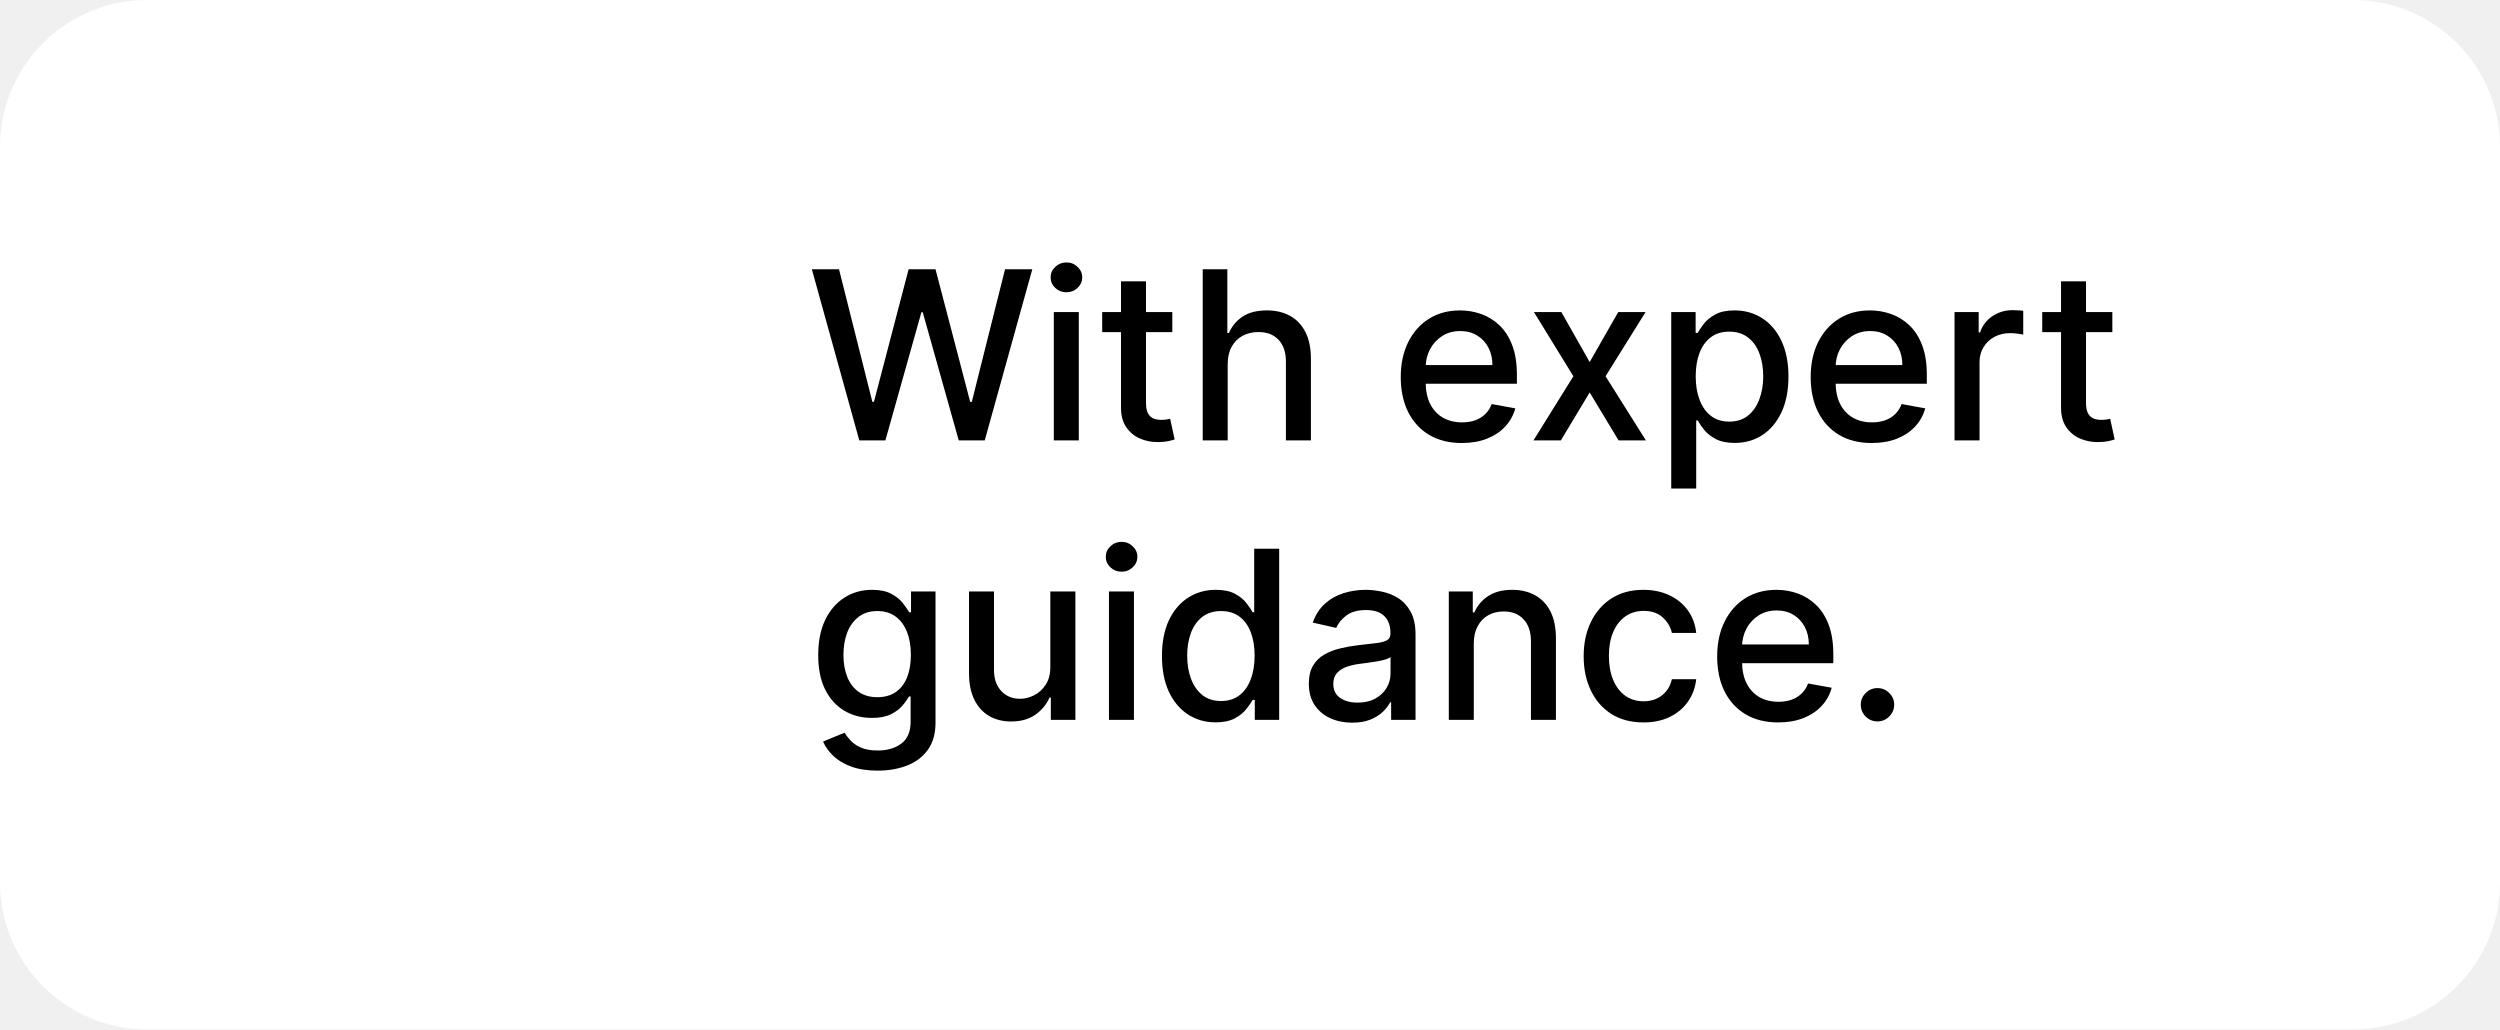
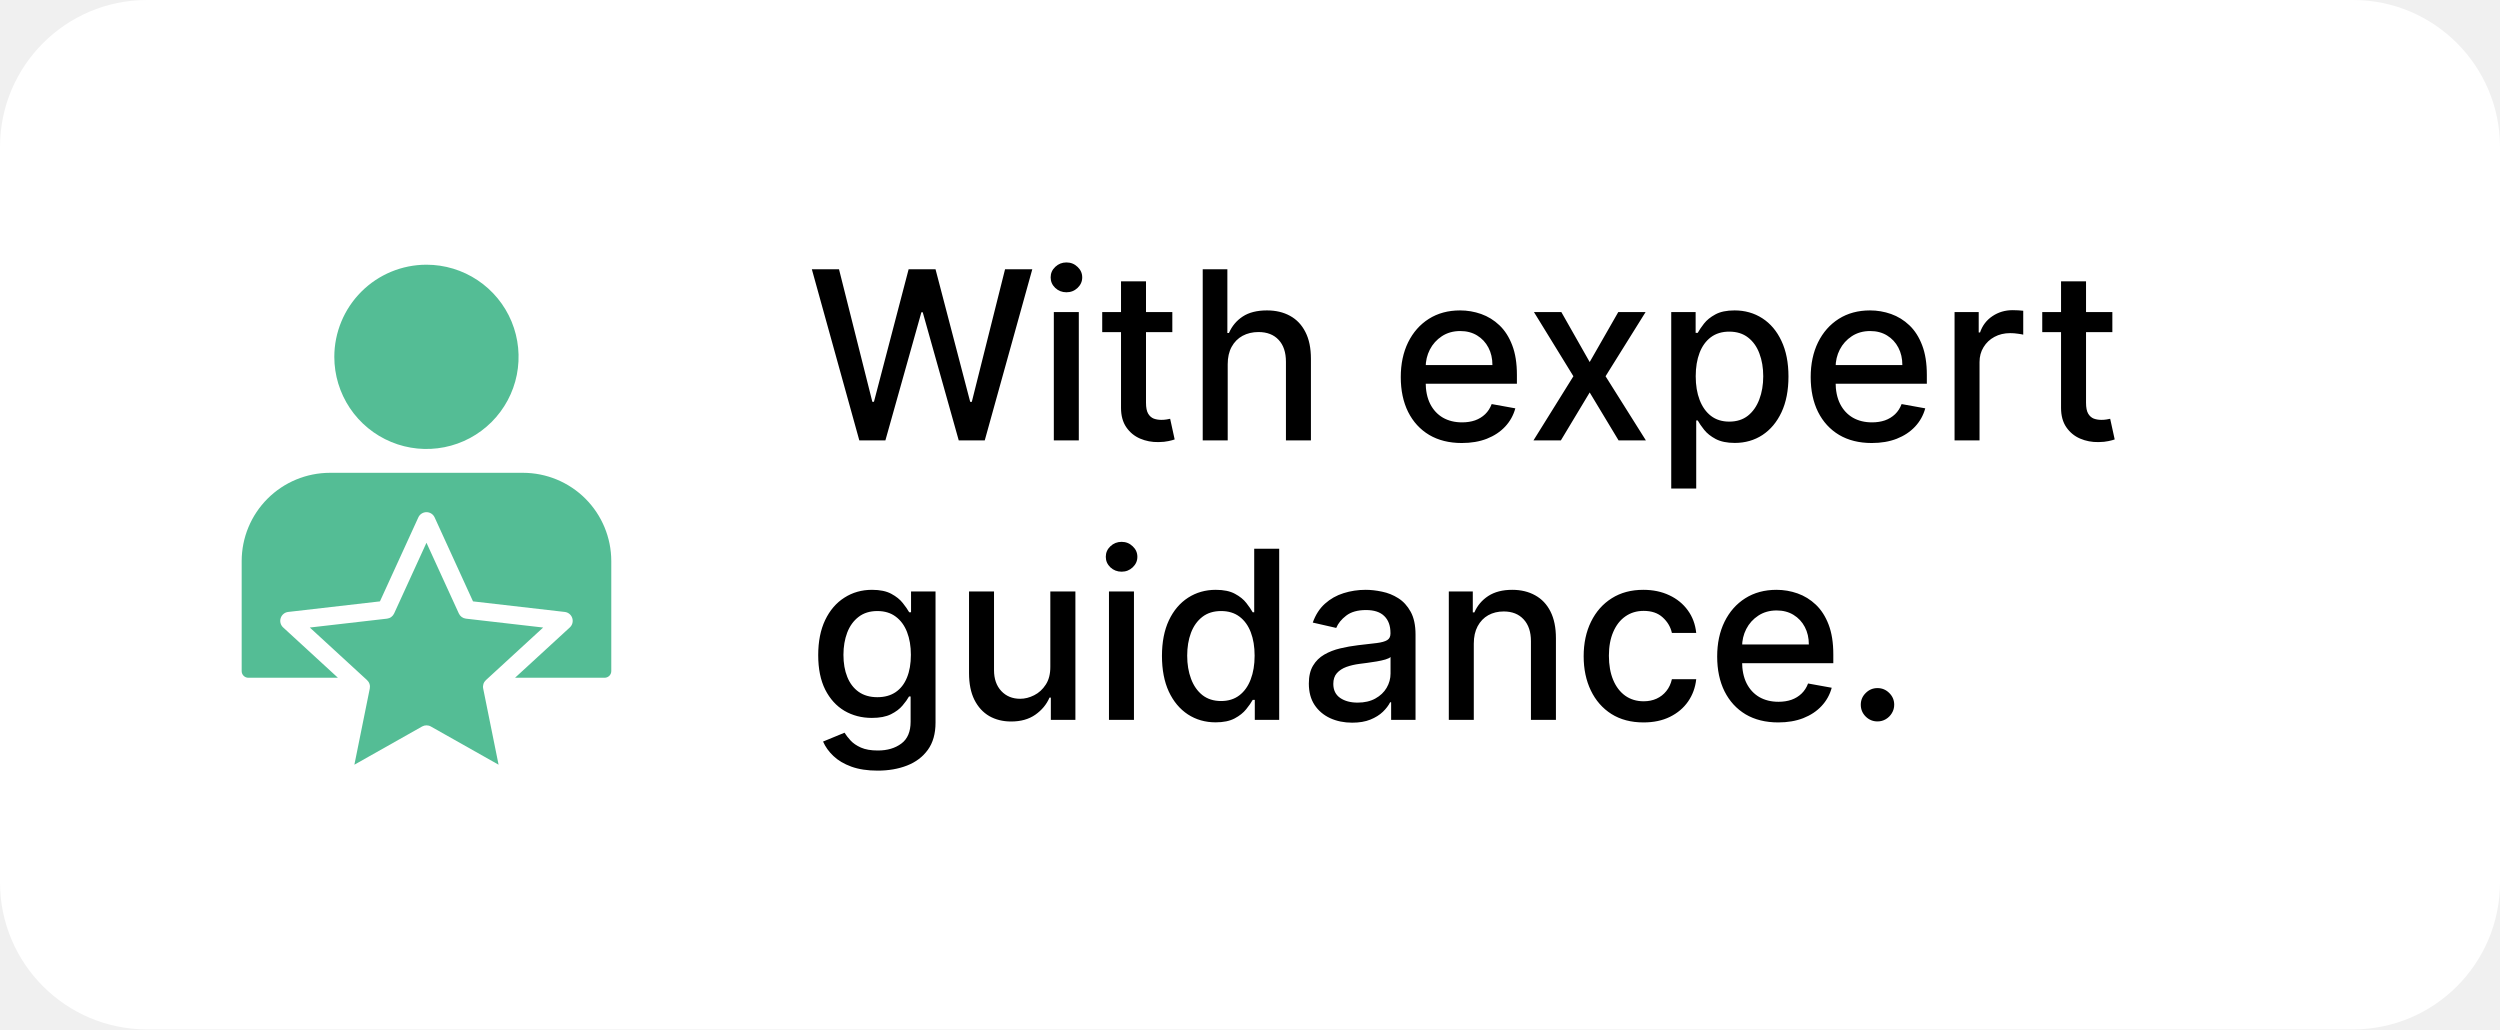
<svg xmlns="http://www.w3.org/2000/svg" width="170" height="70" viewBox="0 0 170 70" fill="none">
  <rect width="170" height="70" rx="10" fill="white" />
-   <path d="M58.433 29.949L55.206 18.312H57.053L59.32 27.324H59.428L61.786 18.312H63.615L65.973 27.329H66.081L68.342 18.312H70.195L66.962 29.949H65.195L62.746 21.233H62.655L60.206 29.949H58.433ZM71.659 29.949V21.221H73.358V29.949H71.659ZM72.517 19.875C72.222 19.875 71.968 19.776 71.756 19.579C71.547 19.379 71.443 19.14 71.443 18.863C71.443 18.583 71.547 18.345 71.756 18.148C71.968 17.947 72.222 17.846 72.517 17.846C72.812 17.846 73.064 17.947 73.273 18.148C73.485 18.345 73.591 18.583 73.591 18.863C73.591 19.14 73.485 19.379 73.273 19.579C73.064 19.776 72.812 19.875 72.517 19.875ZM79.717 21.221V22.585H74.95V21.221H79.717ZM76.229 19.131H77.928V27.386C77.928 27.716 77.977 27.964 78.075 28.131C78.174 28.293 78.301 28.405 78.456 28.466C78.615 28.523 78.787 28.551 78.973 28.551C79.109 28.551 79.229 28.541 79.331 28.523C79.433 28.504 79.513 28.488 79.57 28.477L79.876 29.881C79.778 29.918 79.638 29.956 79.456 29.994C79.274 30.036 79.047 30.059 78.774 30.062C78.327 30.07 77.911 29.99 77.524 29.824C77.138 29.657 76.825 29.399 76.587 29.051C76.348 28.703 76.229 28.265 76.229 27.738V19.131ZM83.483 24.767V29.949H81.784V18.312H83.46V22.642H83.568C83.773 22.172 84.085 21.799 84.506 21.523C84.926 21.246 85.475 21.108 86.153 21.108C86.752 21.108 87.275 21.231 87.722 21.477C88.172 21.723 88.521 22.091 88.767 22.579C89.017 23.064 89.142 23.67 89.142 24.398V29.949H87.443V24.602C87.443 23.962 87.278 23.466 86.949 23.113C86.619 22.757 86.161 22.579 85.574 22.579C85.172 22.579 84.812 22.665 84.494 22.835C84.18 23.006 83.932 23.256 83.75 23.585C83.572 23.911 83.483 24.305 83.483 24.767ZM99.405 30.125C98.545 30.125 97.805 29.941 97.183 29.574C96.566 29.203 96.089 28.682 95.751 28.011C95.418 27.337 95.251 26.547 95.251 25.642C95.251 24.748 95.418 23.96 95.751 23.278C96.089 22.596 96.558 22.064 97.161 21.682C97.767 21.299 98.475 21.108 99.286 21.108C99.778 21.108 100.255 21.189 100.717 21.352C101.179 21.515 101.594 21.771 101.962 22.119C102.329 22.468 102.619 22.92 102.831 23.477C103.043 24.03 103.149 24.703 103.149 25.494V26.096H96.212V24.824H101.484C101.484 24.377 101.394 23.981 101.212 23.636C101.03 23.288 100.774 23.013 100.445 22.812C100.119 22.612 99.736 22.511 99.297 22.511C98.82 22.511 98.403 22.629 98.047 22.863C97.695 23.095 97.422 23.398 97.229 23.773C97.039 24.144 96.945 24.547 96.945 24.983V25.977C96.945 26.561 97.047 27.057 97.251 27.466C97.46 27.875 97.75 28.187 98.121 28.403C98.492 28.615 98.926 28.721 99.422 28.721C99.744 28.721 100.037 28.676 100.303 28.585C100.568 28.49 100.797 28.35 100.99 28.165C101.183 27.979 101.331 27.75 101.433 27.477L103.041 27.767C102.912 28.24 102.681 28.655 102.348 29.011C102.019 29.363 101.604 29.638 101.104 29.835C100.608 30.028 100.041 30.125 99.405 30.125ZM106.172 21.221L108.098 24.619L110.041 21.221H111.899L109.178 25.585L111.922 29.949H110.064L108.098 26.687L106.138 29.949H104.274L106.99 25.585L104.308 21.221H106.172ZM113.644 33.221V21.221H115.303V22.636H115.445C115.543 22.454 115.685 22.244 115.871 22.006C116.056 21.767 116.314 21.559 116.644 21.381C116.973 21.199 117.409 21.108 117.95 21.108C118.655 21.108 119.284 21.286 119.837 21.642C120.39 21.998 120.823 22.511 121.138 23.182C121.456 23.852 121.615 24.659 121.615 25.602C121.615 26.545 121.458 27.354 121.144 28.028C120.829 28.699 120.397 29.216 119.848 29.579C119.299 29.939 118.672 30.119 117.967 30.119C117.437 30.119 117.003 30.03 116.666 29.852C116.333 29.674 116.072 29.466 115.882 29.227C115.693 28.988 115.547 28.776 115.445 28.591H115.342V33.221H113.644ZM115.308 25.585C115.308 26.199 115.397 26.737 115.575 27.199C115.753 27.661 116.011 28.023 116.348 28.284C116.685 28.541 117.098 28.67 117.587 28.67C118.094 28.67 118.519 28.536 118.859 28.267C119.2 27.994 119.458 27.625 119.632 27.159C119.81 26.693 119.899 26.168 119.899 25.585C119.899 25.009 119.812 24.492 119.638 24.034C119.467 23.576 119.21 23.214 118.865 22.949C118.524 22.684 118.098 22.551 117.587 22.551C117.094 22.551 116.678 22.678 116.337 22.932C116 23.186 115.744 23.54 115.57 23.994C115.395 24.449 115.308 24.979 115.308 25.585ZM127.28 30.125C126.42 30.125 125.679 29.941 125.058 29.574C124.441 29.203 123.964 28.682 123.626 28.011C123.293 27.337 123.126 26.547 123.126 25.642C123.126 24.748 123.293 23.96 123.626 23.278C123.964 22.596 124.433 22.064 125.036 21.682C125.642 21.299 126.35 21.108 127.161 21.108C127.653 21.108 128.13 21.189 128.592 21.352C129.054 21.515 129.469 21.771 129.837 22.119C130.204 22.468 130.494 22.92 130.706 23.477C130.918 24.03 131.024 24.703 131.024 25.494V26.096H124.087V24.824H129.359C129.359 24.377 129.269 23.981 129.087 23.636C128.905 23.288 128.649 23.013 128.32 22.812C127.994 22.612 127.611 22.511 127.172 22.511C126.695 22.511 126.278 22.629 125.922 22.863C125.57 23.095 125.297 23.398 125.104 23.773C124.914 24.144 124.82 24.547 124.82 24.983V25.977C124.82 26.561 124.922 27.057 125.126 27.466C125.335 27.875 125.625 28.187 125.996 28.403C126.367 28.615 126.801 28.721 127.297 28.721C127.619 28.721 127.912 28.676 128.178 28.585C128.443 28.49 128.672 28.35 128.865 28.165C129.058 27.979 129.206 27.75 129.308 27.477L130.916 27.767C130.787 28.24 130.556 28.655 130.223 29.011C129.894 29.363 129.479 29.638 128.979 29.835C128.483 30.028 127.916 30.125 127.28 30.125ZM132.909 29.949V21.221H134.551V22.608H134.642C134.801 22.138 135.081 21.769 135.483 21.5C135.888 21.227 136.347 21.091 136.858 21.091C136.964 21.091 137.089 21.095 137.233 21.102C137.381 21.11 137.496 21.119 137.58 21.131V22.756C137.511 22.737 137.39 22.716 137.216 22.693C137.042 22.666 136.867 22.653 136.693 22.653C136.292 22.653 135.934 22.738 135.619 22.909C135.309 23.076 135.063 23.309 134.881 23.608C134.699 23.903 134.608 24.24 134.608 24.619V29.949H132.909ZM143.639 21.221V22.585H138.872V21.221H143.639ZM140.151 19.131H141.849V27.386C141.849 27.716 141.899 27.964 141.997 28.131C142.096 28.293 142.223 28.405 142.378 28.466C142.537 28.523 142.709 28.551 142.895 28.551C143.031 28.551 143.151 28.541 143.253 28.523C143.355 28.504 143.435 28.488 143.492 28.477L143.798 29.881C143.7 29.918 143.56 29.956 143.378 29.994C143.196 30.036 142.969 30.059 142.696 30.062C142.249 30.07 141.832 29.99 141.446 29.824C141.06 29.657 140.747 29.399 140.509 29.051C140.27 28.703 140.151 28.265 140.151 27.738V19.131ZM59.678 52.403C58.984 52.403 58.388 52.312 57.888 52.13C57.392 51.949 56.986 51.708 56.672 51.409C56.358 51.11 56.123 50.782 55.967 50.426L57.428 49.824C57.53 49.99 57.666 50.166 57.837 50.352C58.011 50.541 58.246 50.703 58.541 50.835C58.84 50.968 59.225 51.034 59.695 51.034C60.339 51.034 60.871 50.877 61.291 50.562C61.712 50.252 61.922 49.755 61.922 49.074V47.358H61.814C61.712 47.543 61.564 47.75 61.371 47.977C61.181 48.204 60.92 48.401 60.587 48.568C60.253 48.735 59.82 48.818 59.286 48.818C58.596 48.818 57.975 48.657 57.422 48.335C56.873 48.009 56.437 47.53 56.115 46.898C55.797 46.261 55.638 45.479 55.638 44.551C55.638 43.623 55.795 42.828 56.109 42.165C56.428 41.502 56.863 40.994 57.416 40.642C57.969 40.286 58.596 40.108 59.297 40.108C59.839 40.108 60.276 40.199 60.609 40.38C60.943 40.559 61.202 40.767 61.388 41.005C61.577 41.244 61.723 41.454 61.825 41.636H61.95V40.221H63.615V49.142C63.615 49.892 63.441 50.507 63.092 50.989C62.744 51.47 62.272 51.826 61.678 52.057C61.087 52.288 60.42 52.403 59.678 52.403ZM59.661 47.409C60.149 47.409 60.562 47.295 60.899 47.068C61.24 46.837 61.498 46.507 61.672 46.079C61.85 45.648 61.939 45.13 61.939 44.528C61.939 43.941 61.852 43.424 61.678 42.977C61.503 42.53 61.248 42.182 60.911 41.932C60.573 41.678 60.157 41.551 59.661 41.551C59.149 41.551 58.723 41.684 58.382 41.949C58.041 42.21 57.784 42.566 57.609 43.017C57.439 43.468 57.354 43.971 57.354 44.528C57.354 45.1 57.441 45.602 57.615 46.034C57.789 46.466 58.047 46.803 58.388 47.045C58.733 47.288 59.157 47.409 59.661 47.409ZM71.422 45.329V40.221H73.126V48.949H71.456V47.437H71.365C71.164 47.903 70.842 48.291 70.399 48.602C69.96 48.909 69.412 49.062 68.757 49.062C68.197 49.062 67.7 48.939 67.269 48.693C66.841 48.443 66.503 48.074 66.257 47.585C66.015 47.096 65.894 46.492 65.894 45.773V40.221H67.592V45.568C67.592 46.163 67.757 46.636 68.087 46.989C68.416 47.341 68.844 47.517 69.371 47.517C69.689 47.517 70.005 47.437 70.32 47.278C70.638 47.119 70.901 46.879 71.109 46.557C71.322 46.235 71.426 45.826 71.422 45.329ZM75.409 48.949V40.221H77.108V48.949H75.409ZM76.267 38.875C75.972 38.875 75.718 38.776 75.506 38.579C75.297 38.379 75.193 38.14 75.193 37.864C75.193 37.583 75.297 37.345 75.506 37.148C75.718 36.947 75.972 36.846 76.267 36.846C76.562 36.846 76.814 36.947 77.023 37.148C77.235 37.345 77.341 37.583 77.341 37.864C77.341 38.14 77.235 38.379 77.023 38.579C76.814 38.776 76.562 38.875 76.267 38.875ZM82.661 49.119C81.956 49.119 81.327 48.939 80.774 48.579C80.225 48.216 79.793 47.699 79.479 47.028C79.168 46.354 79.013 45.545 79.013 44.602C79.013 43.659 79.17 42.852 79.484 42.182C79.803 41.511 80.238 40.998 80.791 40.642C81.344 40.286 81.971 40.108 82.672 40.108C83.214 40.108 83.649 40.199 83.979 40.38C84.312 40.559 84.57 40.767 84.751 41.005C84.937 41.244 85.081 41.454 85.183 41.636H85.286V37.312H86.984V48.949H85.325V47.591H85.183C85.081 47.776 84.933 47.989 84.74 48.227C84.551 48.466 84.289 48.674 83.956 48.852C83.623 49.03 83.191 49.119 82.661 49.119ZM83.036 47.67C83.524 47.67 83.937 47.541 84.274 47.284C84.615 47.023 84.873 46.661 85.047 46.199C85.225 45.737 85.314 45.199 85.314 44.585C85.314 43.979 85.227 43.449 85.053 42.994C84.878 42.54 84.623 42.185 84.286 41.932C83.948 41.678 83.532 41.551 83.036 41.551C82.524 41.551 82.098 41.684 81.757 41.949C81.416 42.214 81.159 42.576 80.984 43.034C80.814 43.492 80.729 44.009 80.729 44.585C80.729 45.168 80.816 45.693 80.99 46.159C81.164 46.625 81.422 46.994 81.763 47.267C82.108 47.536 82.532 47.67 83.036 47.67ZM91.949 49.142C91.396 49.142 90.896 49.04 90.449 48.835C90.002 48.627 89.648 48.326 89.386 47.932C89.129 47.538 89 47.055 89 46.483C89 45.99 89.095 45.585 89.284 45.267C89.474 44.949 89.729 44.697 90.051 44.511C90.373 44.326 90.733 44.185 91.131 44.091C91.528 43.996 91.934 43.924 92.347 43.875C92.869 43.814 93.294 43.765 93.619 43.727C93.945 43.685 94.182 43.619 94.33 43.528C94.477 43.437 94.551 43.29 94.551 43.085V43.045C94.551 42.549 94.411 42.165 94.131 41.892C93.854 41.619 93.441 41.483 92.892 41.483C92.32 41.483 91.869 41.61 91.54 41.864C91.214 42.114 90.989 42.392 90.864 42.699L89.267 42.335C89.457 41.805 89.733 41.377 90.097 41.051C90.464 40.721 90.886 40.483 91.364 40.335C91.841 40.184 92.343 40.108 92.869 40.108C93.218 40.108 93.587 40.15 93.977 40.233C94.371 40.312 94.739 40.46 95.08 40.676C95.424 40.892 95.707 41.201 95.926 41.602C96.146 42 96.256 42.517 96.256 43.153V48.949H94.597V47.755H94.528C94.419 47.975 94.254 48.191 94.034 48.403C93.814 48.615 93.532 48.791 93.188 48.932C92.843 49.072 92.43 49.142 91.949 49.142ZM92.318 47.778C92.788 47.778 93.189 47.685 93.523 47.5C93.86 47.314 94.116 47.072 94.29 46.773C94.468 46.47 94.557 46.146 94.557 45.801V44.676C94.496 44.737 94.379 44.793 94.205 44.846C94.034 44.896 93.839 44.939 93.619 44.977C93.4 45.011 93.186 45.043 92.977 45.074C92.769 45.1 92.595 45.123 92.455 45.142C92.125 45.184 91.824 45.254 91.551 45.352C91.282 45.451 91.066 45.593 90.903 45.778C90.744 45.96 90.665 46.203 90.665 46.505C90.665 46.926 90.82 47.244 91.131 47.46C91.441 47.672 91.837 47.778 92.318 47.778ZM100.217 43.767V48.949H98.519V40.221H100.149V41.642H100.257C100.458 41.18 100.772 40.809 101.2 40.528C101.632 40.248 102.176 40.108 102.831 40.108C103.426 40.108 103.947 40.233 104.394 40.483C104.84 40.729 105.187 41.096 105.433 41.585C105.679 42.074 105.803 42.678 105.803 43.398V48.949H104.104V43.602C104.104 42.97 103.939 42.475 103.609 42.119C103.28 41.759 102.827 41.579 102.251 41.579C101.858 41.579 101.507 41.665 101.2 41.835C100.897 42.005 100.657 42.255 100.479 42.585C100.304 42.911 100.217 43.305 100.217 43.767ZM111.757 49.125C110.912 49.125 110.185 48.934 109.575 48.551C108.969 48.165 108.503 47.632 108.178 46.954C107.852 46.276 107.689 45.5 107.689 44.625C107.689 43.739 107.856 42.956 108.189 42.278C108.522 41.596 108.992 41.064 109.598 40.682C110.204 40.299 110.918 40.108 111.74 40.108C112.403 40.108 112.994 40.231 113.513 40.477C114.032 40.72 114.45 41.06 114.769 41.5C115.09 41.939 115.282 42.453 115.342 43.04H113.689C113.598 42.63 113.39 42.278 113.064 41.983C112.742 41.687 112.31 41.54 111.769 41.54C111.295 41.54 110.88 41.665 110.524 41.915C110.172 42.161 109.897 42.513 109.7 42.971C109.503 43.426 109.405 43.964 109.405 44.585C109.405 45.221 109.501 45.771 109.695 46.233C109.888 46.695 110.161 47.053 110.513 47.307C110.869 47.56 111.287 47.687 111.769 47.687C112.09 47.687 112.382 47.629 112.644 47.511C112.909 47.39 113.13 47.218 113.308 46.994C113.49 46.771 113.617 46.502 113.689 46.187H115.342C115.282 46.752 115.098 47.255 114.791 47.699C114.484 48.142 114.073 48.49 113.558 48.744C113.047 48.998 112.447 49.125 111.757 49.125ZM120.92 49.125C120.061 49.125 119.32 48.941 118.699 48.574C118.081 48.203 117.604 47.682 117.267 47.011C116.934 46.337 116.767 45.547 116.767 44.642C116.767 43.748 116.934 42.96 117.267 42.278C117.604 41.596 118.074 41.064 118.676 40.682C119.282 40.299 119.991 40.108 120.801 40.108C121.294 40.108 121.771 40.189 122.233 40.352C122.695 40.515 123.11 40.771 123.477 41.119C123.845 41.468 124.135 41.92 124.347 42.477C124.559 43.03 124.665 43.703 124.665 44.494V45.096H117.727V43.824H123C123 43.377 122.909 42.981 122.727 42.636C122.545 42.288 122.29 42.013 121.96 41.812C121.635 41.612 121.252 41.511 120.813 41.511C120.335 41.511 119.919 41.629 119.563 41.864C119.21 42.095 118.938 42.398 118.744 42.773C118.555 43.144 118.46 43.547 118.46 43.983V44.977C118.46 45.56 118.563 46.057 118.767 46.466C118.975 46.875 119.265 47.187 119.636 47.403C120.008 47.615 120.441 47.721 120.938 47.721C121.26 47.721 121.553 47.676 121.818 47.585C122.083 47.49 122.313 47.35 122.506 47.165C122.699 46.979 122.847 46.75 122.949 46.477L124.557 46.767C124.428 47.24 124.197 47.655 123.864 48.011C123.534 48.364 123.119 48.638 122.619 48.835C122.123 49.028 121.557 49.125 120.92 49.125ZM127.669 49.057C127.358 49.057 127.091 48.947 126.868 48.727C126.644 48.504 126.533 48.235 126.533 47.92C126.533 47.61 126.644 47.345 126.868 47.125C127.091 46.901 127.358 46.79 127.669 46.79C127.98 46.79 128.247 46.901 128.47 47.125C128.694 47.345 128.805 47.61 128.805 47.92C128.805 48.129 128.752 48.32 128.646 48.494C128.544 48.665 128.408 48.801 128.237 48.903C128.067 49.005 127.877 49.057 127.669 49.057Z" fill="black" />
+   <path d="M58.434 29.949L55.206 18.312H57.053L59.32 27.324H59.428L61.786 18.312H63.616L65.974 27.329H66.082L68.343 18.312H70.195L66.962 29.949H65.195L62.746 21.233H62.655L60.206 29.949H58.434ZM71.66 29.949V21.221H73.359V29.949H71.66ZM72.518 19.875C72.222 19.875 71.968 19.776 71.756 19.579C71.548 19.379 71.444 19.14 71.444 18.863C71.444 18.583 71.548 18.345 71.756 18.148C71.968 17.947 72.222 17.846 72.518 17.846C72.813 17.846 73.065 17.947 73.273 18.148C73.485 18.345 73.591 18.583 73.591 18.863C73.591 19.14 73.485 19.379 73.273 19.579C73.065 19.776 72.813 19.875 72.518 19.875ZM79.718 21.221V22.585H74.951V21.221H79.718ZM76.229 19.131H77.928V27.386C77.928 27.716 77.977 27.964 78.076 28.131C78.174 28.293 78.301 28.405 78.457 28.466C78.616 28.523 78.788 28.551 78.974 28.551C79.11 28.551 79.229 28.541 79.332 28.523C79.434 28.504 79.513 28.488 79.57 28.477L79.877 29.881C79.778 29.918 79.638 29.956 79.457 29.994C79.275 30.036 79.047 30.059 78.775 30.062C78.328 30.07 77.911 29.99 77.525 29.824C77.138 29.657 76.826 29.399 76.587 29.051C76.349 28.703 76.229 28.265 76.229 27.738V19.131ZM83.484 24.767V29.949H81.785V18.312H83.461V22.642H83.569C83.773 22.172 84.086 21.799 84.506 21.523C84.927 21.246 85.476 21.108 86.154 21.108C86.752 21.108 87.275 21.231 87.722 21.477C88.173 21.723 88.521 22.091 88.768 22.579C89.018 23.064 89.143 23.67 89.143 24.398V29.949H87.444V24.602C87.444 23.962 87.279 23.466 86.949 23.113C86.62 22.757 86.162 22.579 85.574 22.579C85.173 22.579 84.813 22.665 84.495 22.835C84.18 23.006 83.932 23.256 83.751 23.585C83.573 23.911 83.484 24.305 83.484 24.767ZM99.405 30.125C98.546 30.125 97.805 29.941 97.184 29.574C96.566 29.203 96.089 28.682 95.752 28.011C95.419 27.337 95.252 26.547 95.252 25.642C95.252 24.748 95.419 23.96 95.752 23.278C96.089 22.596 96.559 22.064 97.161 21.682C97.767 21.299 98.475 21.108 99.286 21.108C99.778 21.108 100.256 21.189 100.718 21.352C101.18 21.515 101.595 21.771 101.962 22.119C102.33 22.468 102.619 22.92 102.831 23.477C103.044 24.03 103.15 24.703 103.15 25.494V26.096H96.212V24.824H101.485C101.485 24.377 101.394 23.981 101.212 23.636C101.03 23.288 100.775 23.013 100.445 22.812C100.119 22.612 99.737 22.511 99.297 22.511C98.82 22.511 98.403 22.629 98.047 22.863C97.695 23.095 97.422 23.398 97.229 23.773C97.04 24.144 96.945 24.547 96.945 24.983V25.977C96.945 26.561 97.047 27.057 97.252 27.466C97.46 27.875 97.75 28.187 98.121 28.403C98.493 28.615 98.926 28.721 99.422 28.721C99.744 28.721 100.038 28.676 100.303 28.585C100.568 28.49 100.797 28.35 100.991 28.165C101.184 27.979 101.331 27.75 101.434 27.477L103.042 27.767C102.913 28.24 102.682 28.655 102.349 29.011C102.019 29.363 101.604 29.638 101.104 29.835C100.608 30.028 100.042 30.125 99.405 30.125ZM106.172 21.221L108.099 24.619L110.042 21.221H111.9L109.178 25.585L111.922 29.949H110.064L108.099 26.687L106.138 29.949H104.275L106.991 25.585L104.309 21.221H106.172ZM113.644 33.221V21.221H115.303V22.636H115.445C115.544 22.454 115.686 22.244 115.871 22.006C116.057 21.767 116.314 21.559 116.644 21.381C116.974 21.199 117.409 21.108 117.951 21.108C118.655 21.108 119.284 21.286 119.837 21.642C120.39 21.998 120.824 22.511 121.138 23.182C121.456 23.852 121.616 24.659 121.616 25.602C121.616 26.545 121.458 27.354 121.144 28.028C120.83 28.699 120.398 29.216 119.849 29.579C119.299 29.939 118.672 30.119 117.968 30.119C117.438 30.119 117.004 30.03 116.667 29.852C116.333 29.674 116.072 29.466 115.883 29.227C115.693 28.988 115.547 28.776 115.445 28.591H115.343V33.221H113.644ZM115.309 25.585C115.309 26.199 115.398 26.737 115.576 27.199C115.754 27.661 116.011 28.023 116.349 28.284C116.686 28.541 117.099 28.67 117.587 28.67C118.095 28.67 118.519 28.536 118.86 28.267C119.201 27.994 119.458 27.625 119.633 27.159C119.811 26.693 119.9 26.168 119.9 25.585C119.9 25.009 119.813 24.492 119.638 24.034C119.468 23.576 119.21 23.214 118.866 22.949C118.525 22.684 118.099 22.551 117.587 22.551C117.095 22.551 116.678 22.678 116.337 22.932C116 23.186 115.744 23.54 115.57 23.994C115.396 24.449 115.309 24.979 115.309 25.585ZM127.28 30.125C126.421 30.125 125.68 29.941 125.059 29.574C124.441 29.203 123.964 28.682 123.627 28.011C123.294 27.337 123.127 26.547 123.127 25.642C123.127 24.748 123.294 23.96 123.627 23.278C123.964 22.596 124.434 22.064 125.036 21.682C125.642 21.299 126.35 21.108 127.161 21.108C127.653 21.108 128.131 21.189 128.593 21.352C129.055 21.515 129.47 21.771 129.837 22.119C130.205 22.468 130.494 22.92 130.706 23.477C130.919 24.03 131.025 24.703 131.025 25.494V26.096H124.087V24.824H129.36C129.36 24.377 129.269 23.981 129.087 23.636C128.905 23.288 128.65 23.013 128.32 22.812C127.994 22.612 127.612 22.511 127.172 22.511C126.695 22.511 126.278 22.629 125.922 22.863C125.57 23.095 125.297 23.398 125.104 23.773C124.915 24.144 124.82 24.547 124.82 24.983V25.977C124.82 26.561 124.922 27.057 125.127 27.466C125.335 27.875 125.625 28.187 125.996 28.403C126.367 28.615 126.801 28.721 127.297 28.721C127.619 28.721 127.913 28.676 128.178 28.585C128.443 28.49 128.672 28.35 128.866 28.165C129.059 27.979 129.206 27.75 129.309 27.477L130.917 27.767C130.788 28.24 130.557 28.655 130.224 29.011C129.894 29.363 129.479 29.638 128.979 29.835C128.483 30.028 127.917 30.125 127.28 30.125ZM132.91 29.949V21.221H134.552V22.608H134.643C134.802 22.138 135.082 21.769 135.483 21.5C135.889 21.227 136.347 21.091 136.858 21.091C136.965 21.091 137.09 21.095 137.233 21.102C137.381 21.11 137.497 21.119 137.58 21.131V22.756C137.512 22.737 137.391 22.716 137.216 22.693C137.042 22.666 136.868 22.653 136.694 22.653C136.292 22.653 135.934 22.738 135.62 22.909C135.309 23.076 135.063 23.309 134.881 23.608C134.699 23.903 134.608 24.24 134.608 24.619V29.949H132.91ZM143.64 21.221V22.585H138.873V21.221H143.64ZM140.151 19.131H141.85V27.386C141.85 27.716 141.899 27.964 141.998 28.131C142.096 28.293 142.223 28.405 142.378 28.466C142.537 28.523 142.71 28.551 142.895 28.551C143.032 28.551 143.151 28.541 143.253 28.523C143.356 28.504 143.435 28.488 143.492 28.477L143.799 29.881C143.7 29.918 143.56 29.956 143.378 29.994C143.197 30.036 142.969 30.059 142.697 30.062C142.25 30.07 141.833 29.99 141.447 29.824C141.06 29.657 140.748 29.399 140.509 29.051C140.27 28.703 140.151 28.265 140.151 27.738V19.131ZM59.678 52.403C58.985 52.403 58.388 52.312 57.888 52.13C57.392 51.949 56.987 51.708 56.672 51.409C56.358 51.11 56.123 50.782 55.968 50.426L57.428 49.824C57.53 49.99 57.667 50.166 57.837 50.352C58.011 50.541 58.246 50.703 58.542 50.835C58.841 50.968 59.225 51.034 59.695 51.034C60.339 51.034 60.871 50.877 61.292 50.562C61.712 50.252 61.922 49.755 61.922 49.074V47.358H61.815C61.712 47.543 61.565 47.75 61.371 47.977C61.182 48.204 60.92 48.401 60.587 48.568C60.254 48.735 59.82 48.818 59.286 48.818C58.597 48.818 57.975 48.657 57.422 48.335C56.873 48.009 56.438 47.53 56.116 46.898C55.797 46.261 55.638 45.479 55.638 44.551C55.638 43.623 55.795 42.828 56.11 42.165C56.428 41.502 56.864 40.994 57.417 40.642C57.97 40.286 58.597 40.108 59.297 40.108C59.839 40.108 60.277 40.199 60.61 40.38C60.943 40.559 61.203 40.767 61.388 41.005C61.578 41.244 61.724 41.454 61.826 41.636H61.951V40.221H63.616V49.142C63.616 49.892 63.441 50.507 63.093 50.989C62.744 51.47 62.273 51.826 61.678 52.057C61.087 52.288 60.42 52.403 59.678 52.403ZM59.661 47.409C60.15 47.409 60.563 47.295 60.9 47.068C61.241 46.837 61.498 46.507 61.672 46.079C61.85 45.648 61.94 45.13 61.94 44.528C61.94 43.941 61.852 43.424 61.678 42.977C61.504 42.53 61.248 42.182 60.911 41.932C60.574 41.678 60.157 41.551 59.661 41.551C59.15 41.551 58.724 41.684 58.383 41.949C58.042 42.21 57.784 42.566 57.61 43.017C57.44 43.468 57.354 43.971 57.354 44.528C57.354 45.1 57.441 45.602 57.616 46.034C57.79 46.466 58.047 46.803 58.388 47.045C58.733 47.288 59.157 47.409 59.661 47.409ZM71.422 45.329V40.221H73.127V48.949H71.457V47.437H71.366C71.165 47.903 70.843 48.291 70.4 48.602C69.96 48.909 69.413 49.062 68.758 49.062C68.197 49.062 67.701 48.939 67.269 48.693C66.841 48.443 66.504 48.074 66.258 47.585C66.015 47.096 65.894 46.492 65.894 45.773V40.221H67.593V45.568C67.593 46.163 67.758 46.636 68.087 46.989C68.417 47.341 68.845 47.517 69.371 47.517C69.689 47.517 70.006 47.437 70.32 47.278C70.638 47.119 70.902 46.879 71.11 46.557C71.322 46.235 71.426 45.826 71.422 45.329ZM75.41 48.949V40.221H77.109V48.949H75.41ZM76.268 38.875C75.972 38.875 75.718 38.776 75.506 38.579C75.298 38.379 75.194 38.14 75.194 37.864C75.194 37.583 75.298 37.345 75.506 37.148C75.718 36.947 75.972 36.846 76.268 36.846C76.563 36.846 76.815 36.947 77.023 37.148C77.235 37.345 77.341 37.583 77.341 37.864C77.341 38.14 77.235 38.379 77.023 38.579C76.815 38.776 76.563 38.875 76.268 38.875ZM82.661 49.119C81.957 49.119 81.328 48.939 80.775 48.579C80.225 48.216 79.794 47.699 79.479 47.028C79.169 46.354 79.013 45.545 79.013 44.602C79.013 43.659 79.171 42.852 79.485 42.182C79.803 41.511 80.239 40.998 80.792 40.642C81.345 40.286 81.972 40.108 82.672 40.108C83.214 40.108 83.65 40.199 83.979 40.38C84.313 40.559 84.57 40.767 84.752 41.005C84.938 41.244 85.082 41.454 85.184 41.636H85.286V37.312H86.985V48.949H85.326V47.591H85.184C85.082 47.776 84.934 47.989 84.741 48.227C84.551 48.466 84.29 48.674 83.957 48.852C83.623 49.03 83.191 49.119 82.661 49.119ZM83.036 47.67C83.525 47.67 83.938 47.541 84.275 47.284C84.616 47.023 84.873 46.661 85.047 46.199C85.225 45.737 85.314 45.199 85.314 44.585C85.314 43.979 85.227 43.449 85.053 42.994C84.879 42.54 84.623 42.185 84.286 41.932C83.949 41.678 83.532 41.551 83.036 41.551C82.525 41.551 82.099 41.684 81.758 41.949C81.417 42.214 81.159 42.576 80.985 43.034C80.814 43.492 80.729 44.009 80.729 44.585C80.729 45.168 80.816 45.693 80.991 46.159C81.165 46.625 81.422 46.994 81.763 47.267C82.108 47.536 82.532 47.67 83.036 47.67ZM91.949 49.142C91.396 49.142 90.896 49.04 90.449 48.835C90.002 48.627 89.648 48.326 89.387 47.932C89.129 47.538 89.001 47.055 89.001 46.483C89.001 45.99 89.095 45.585 89.285 45.267C89.474 44.949 89.73 44.697 90.052 44.511C90.374 44.326 90.734 44.185 91.131 44.091C91.529 43.996 91.934 43.924 92.347 43.875C92.87 43.814 93.294 43.765 93.62 43.727C93.946 43.685 94.182 43.619 94.33 43.528C94.478 43.437 94.552 43.29 94.552 43.085V43.045C94.552 42.549 94.412 42.165 94.131 41.892C93.855 41.619 93.442 41.483 92.893 41.483C92.321 41.483 91.87 41.61 91.54 41.864C91.215 42.114 90.989 42.392 90.864 42.699L89.268 42.335C89.457 41.805 89.734 41.377 90.097 41.051C90.465 40.721 90.887 40.483 91.364 40.335C91.841 40.184 92.343 40.108 92.87 40.108C93.218 40.108 93.588 40.15 93.978 40.233C94.372 40.312 94.739 40.46 95.08 40.676C95.425 40.892 95.707 41.201 95.927 41.602C96.146 42 96.256 42.517 96.256 43.153V48.949H94.597V47.755H94.529C94.419 47.975 94.254 48.191 94.035 48.403C93.815 48.615 93.533 48.791 93.188 48.932C92.843 49.072 92.43 49.142 91.949 49.142ZM92.319 47.778C92.788 47.778 93.19 47.685 93.523 47.5C93.86 47.314 94.116 47.072 94.29 46.773C94.468 46.47 94.557 46.146 94.557 45.801V44.676C94.497 44.737 94.379 44.793 94.205 44.846C94.035 44.896 93.84 44.939 93.62 44.977C93.4 45.011 93.186 45.043 92.978 45.074C92.769 45.1 92.595 45.123 92.455 45.142C92.126 45.184 91.824 45.254 91.552 45.352C91.283 45.451 91.067 45.593 90.904 45.778C90.745 45.96 90.665 46.203 90.665 46.505C90.665 46.926 90.821 47.244 91.131 47.46C91.442 47.672 91.838 47.778 92.319 47.778ZM100.218 43.767V48.949H98.519V40.221H100.15V41.642H100.258C100.458 41.18 100.773 40.809 101.201 40.528C101.633 40.248 102.176 40.108 102.831 40.108C103.426 40.108 103.947 40.233 104.394 40.483C104.841 40.729 105.188 41.096 105.434 41.585C105.68 42.074 105.803 42.678 105.803 43.398V48.949H104.104V43.602C104.104 42.97 103.939 42.475 103.61 42.119C103.28 41.759 102.828 41.579 102.252 41.579C101.858 41.579 101.508 41.665 101.201 41.835C100.898 42.005 100.657 42.255 100.479 42.585C100.305 42.911 100.218 43.305 100.218 43.767ZM111.758 49.125C110.913 49.125 110.186 48.934 109.576 48.551C108.97 48.165 108.504 47.632 108.178 46.954C107.852 46.276 107.689 45.5 107.689 44.625C107.689 43.739 107.856 42.956 108.189 42.278C108.523 41.596 108.992 41.064 109.599 40.682C110.205 40.299 110.919 40.108 111.741 40.108C112.403 40.108 112.994 40.231 113.513 40.477C114.032 40.72 114.451 41.06 114.769 41.5C115.091 41.939 115.282 42.453 115.343 43.04H113.689C113.599 42.63 113.39 42.278 113.064 41.983C112.742 41.687 112.311 41.54 111.769 41.54C111.296 41.54 110.881 41.665 110.525 41.915C110.172 42.161 109.898 42.513 109.701 42.971C109.504 43.426 109.405 43.964 109.405 44.585C109.405 45.221 109.502 45.771 109.695 46.233C109.888 46.695 110.161 47.053 110.513 47.307C110.869 47.56 111.288 47.687 111.769 47.687C112.091 47.687 112.383 47.629 112.644 47.511C112.909 47.39 113.131 47.218 113.309 46.994C113.491 46.771 113.617 46.502 113.689 46.187H115.343C115.282 46.752 115.099 47.255 114.792 47.699C114.485 48.142 114.074 48.49 113.559 48.744C113.047 48.998 112.447 49.125 111.758 49.125ZM120.921 49.125C120.061 49.125 119.321 48.941 118.699 48.574C118.082 48.203 117.605 47.682 117.268 47.011C116.934 46.337 116.768 45.547 116.768 44.642C116.768 43.748 116.934 42.96 117.268 42.278C117.605 41.596 118.074 41.064 118.677 40.682C119.283 40.299 119.991 40.108 120.802 40.108C121.294 40.108 121.771 40.189 122.233 40.352C122.696 40.515 123.11 40.771 123.478 41.119C123.845 41.468 124.135 41.92 124.347 42.477C124.559 43.03 124.665 43.703 124.665 44.494V45.096H117.728V43.824H123.001C123.001 43.377 122.91 42.981 122.728 42.636C122.546 42.288 122.29 42.013 121.961 41.812C121.635 41.612 121.252 41.511 120.813 41.511C120.336 41.511 119.919 41.629 119.563 41.864C119.211 42.095 118.938 42.398 118.745 42.773C118.555 43.144 118.461 43.547 118.461 43.983V44.977C118.461 45.56 118.563 46.057 118.768 46.466C118.976 46.875 119.266 47.187 119.637 47.403C120.008 47.615 120.442 47.721 120.938 47.721C121.26 47.721 121.554 47.676 121.819 47.585C122.084 47.49 122.313 47.35 122.506 47.165C122.699 46.979 122.847 46.75 122.949 46.477L124.557 46.767C124.429 47.24 124.198 47.655 123.864 48.011C123.535 48.364 123.12 48.638 122.62 48.835C122.124 49.028 121.557 49.125 120.921 49.125ZM127.67 49.057C127.359 49.057 127.092 48.947 126.868 48.727C126.645 48.504 126.533 48.235 126.533 47.92C126.533 47.61 126.645 47.345 126.868 47.125C127.092 46.901 127.359 46.79 127.67 46.79C127.98 46.79 128.247 46.901 128.471 47.125C128.694 47.345 128.806 47.61 128.806 47.92C128.806 48.129 128.753 48.32 128.647 48.494C128.545 48.665 128.408 48.801 128.238 48.903C128.067 49.005 127.878 49.057 127.67 49.057Z" fill="black" />
+   <path fill-rule="evenodd" clip-rule="evenodd" d="M29 18C30.24 18 31.451 18.368 32.481 19.057C33.511 19.745 34.314 20.724 34.788 21.869C35.261 23.014 35.385 24.274 35.143 25.489C34.901 26.704 34.304 27.82 33.428 28.696C32.552 29.572 31.436 30.169 30.22 30.41C29.005 30.652 27.745 30.528 26.601 30.053C25.456 29.579 24.477 28.776 23.789 27.746C23.101 26.716 22.733 25.505 22.733 24.265C22.735 22.604 23.395 21.011 24.57 19.836C25.745 18.661 27.339 18.001 29 18ZM29.299 49.402C29.208 49.35 29.105 49.323 29 49.323C28.896 49.323 28.793 49.35 28.702 49.402L24.098 52L25.145 46.819C25.166 46.715 25.16 46.608 25.127 46.508C25.094 46.408 25.036 46.318 24.958 46.247L21.067 42.672L26.319 42.068C26.423 42.056 26.522 42.017 26.607 41.955C26.691 41.893 26.758 41.81 26.801 41.715L29 36.907L31.2 41.715C31.243 41.81 31.31 41.893 31.394 41.955C31.479 42.017 31.578 42.056 31.682 42.068L36.934 42.672L33.043 46.247C32.965 46.318 32.907 46.408 32.874 46.508C32.841 46.608 32.835 46.715 32.856 46.818L33.903 52L29.299 49.402ZM22.434 32.151C20.844 32.153 19.319 32.785 18.194 33.909C17.069 35.034 16.436 36.558 16.434 38.149V45.635C16.434 45.694 16.445 45.753 16.468 45.808C16.491 45.863 16.524 45.913 16.567 45.955C16.609 45.997 16.659 46.031 16.714 46.053C16.769 46.076 16.828 46.087 16.887 46.087H22.978L19.256 42.668C19.169 42.589 19.107 42.487 19.077 42.374C19.047 42.26 19.051 42.141 19.087 42.03C19.123 41.918 19.19 41.819 19.281 41.745C19.371 41.671 19.482 41.625 19.598 41.612L25.836 40.894L28.446 35.184C28.494 35.078 28.572 34.987 28.671 34.924C28.769 34.861 28.884 34.827 29 34.827C29.117 34.827 29.232 34.861 29.33 34.924C29.429 34.987 29.507 35.078 29.555 35.184L32.165 40.894L38.403 41.612C38.52 41.625 38.63 41.671 38.72 41.745C38.811 41.82 38.878 41.918 38.914 42.03C38.95 42.141 38.954 42.26 38.924 42.374C38.894 42.487 38.832 42.589 38.745 42.668L35.023 46.087H41.114C41.234 46.087 41.349 46.039 41.434 45.955C41.519 45.87 41.567 45.755 41.567 45.635V38.149C41.565 36.558 40.932 35.034 39.807 33.909C38.682 32.785 37.157 32.153 35.567 32.151H22.434Z" fill="#54BD95" />
</svg>
